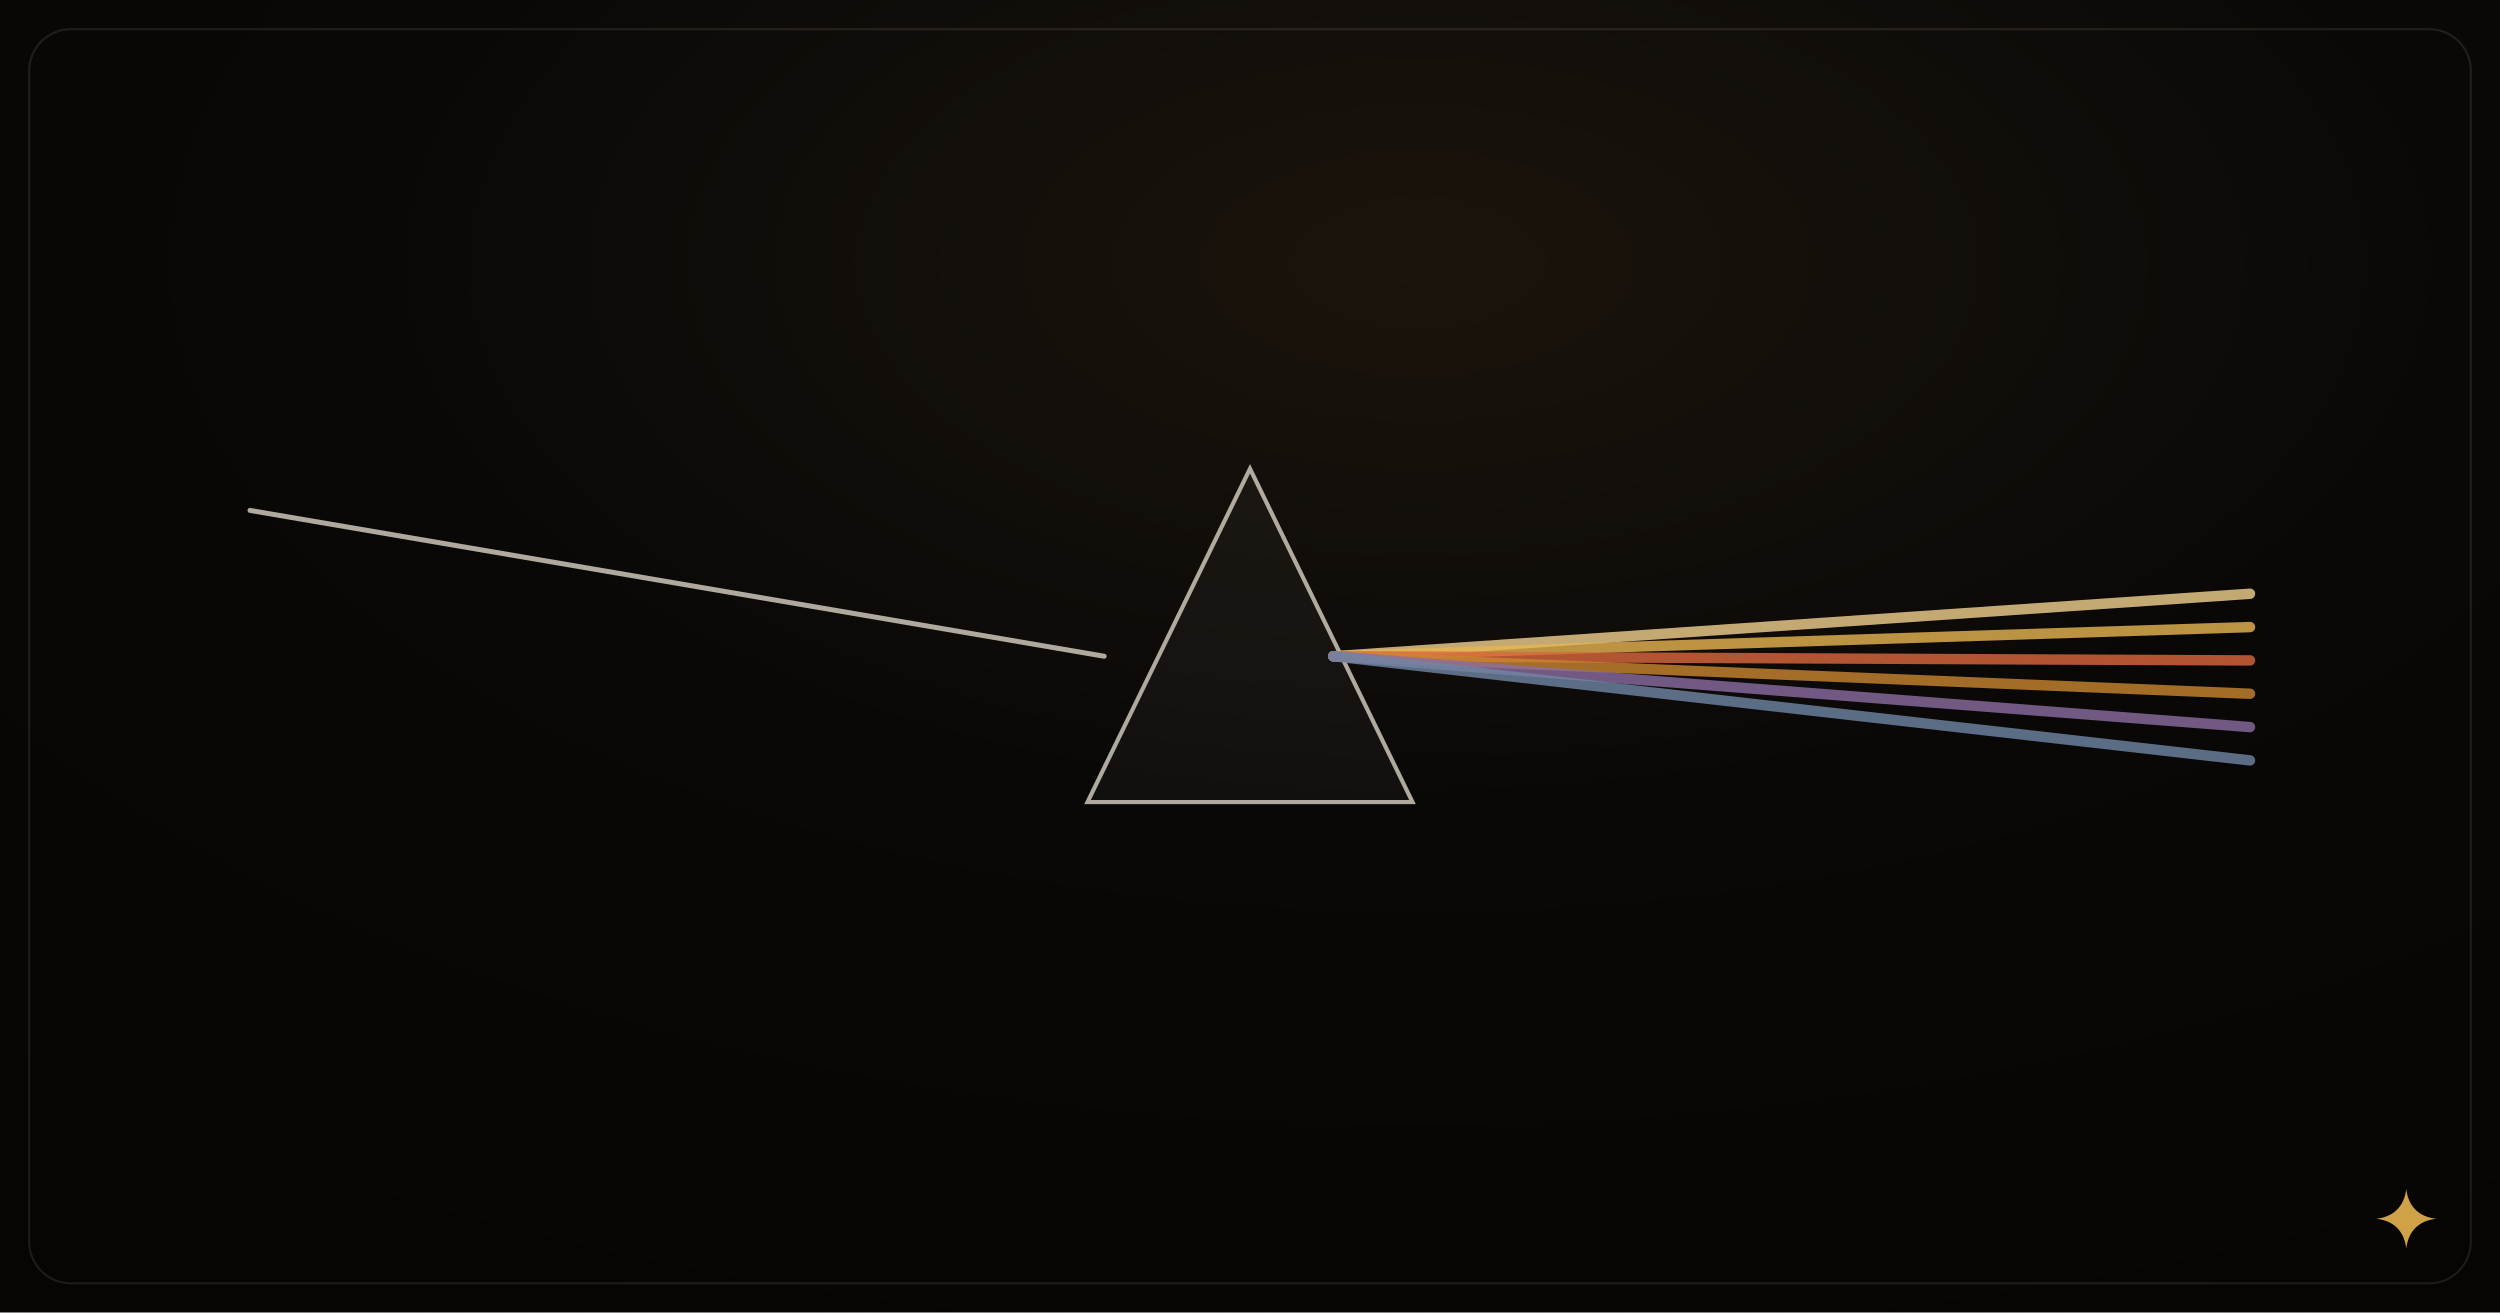
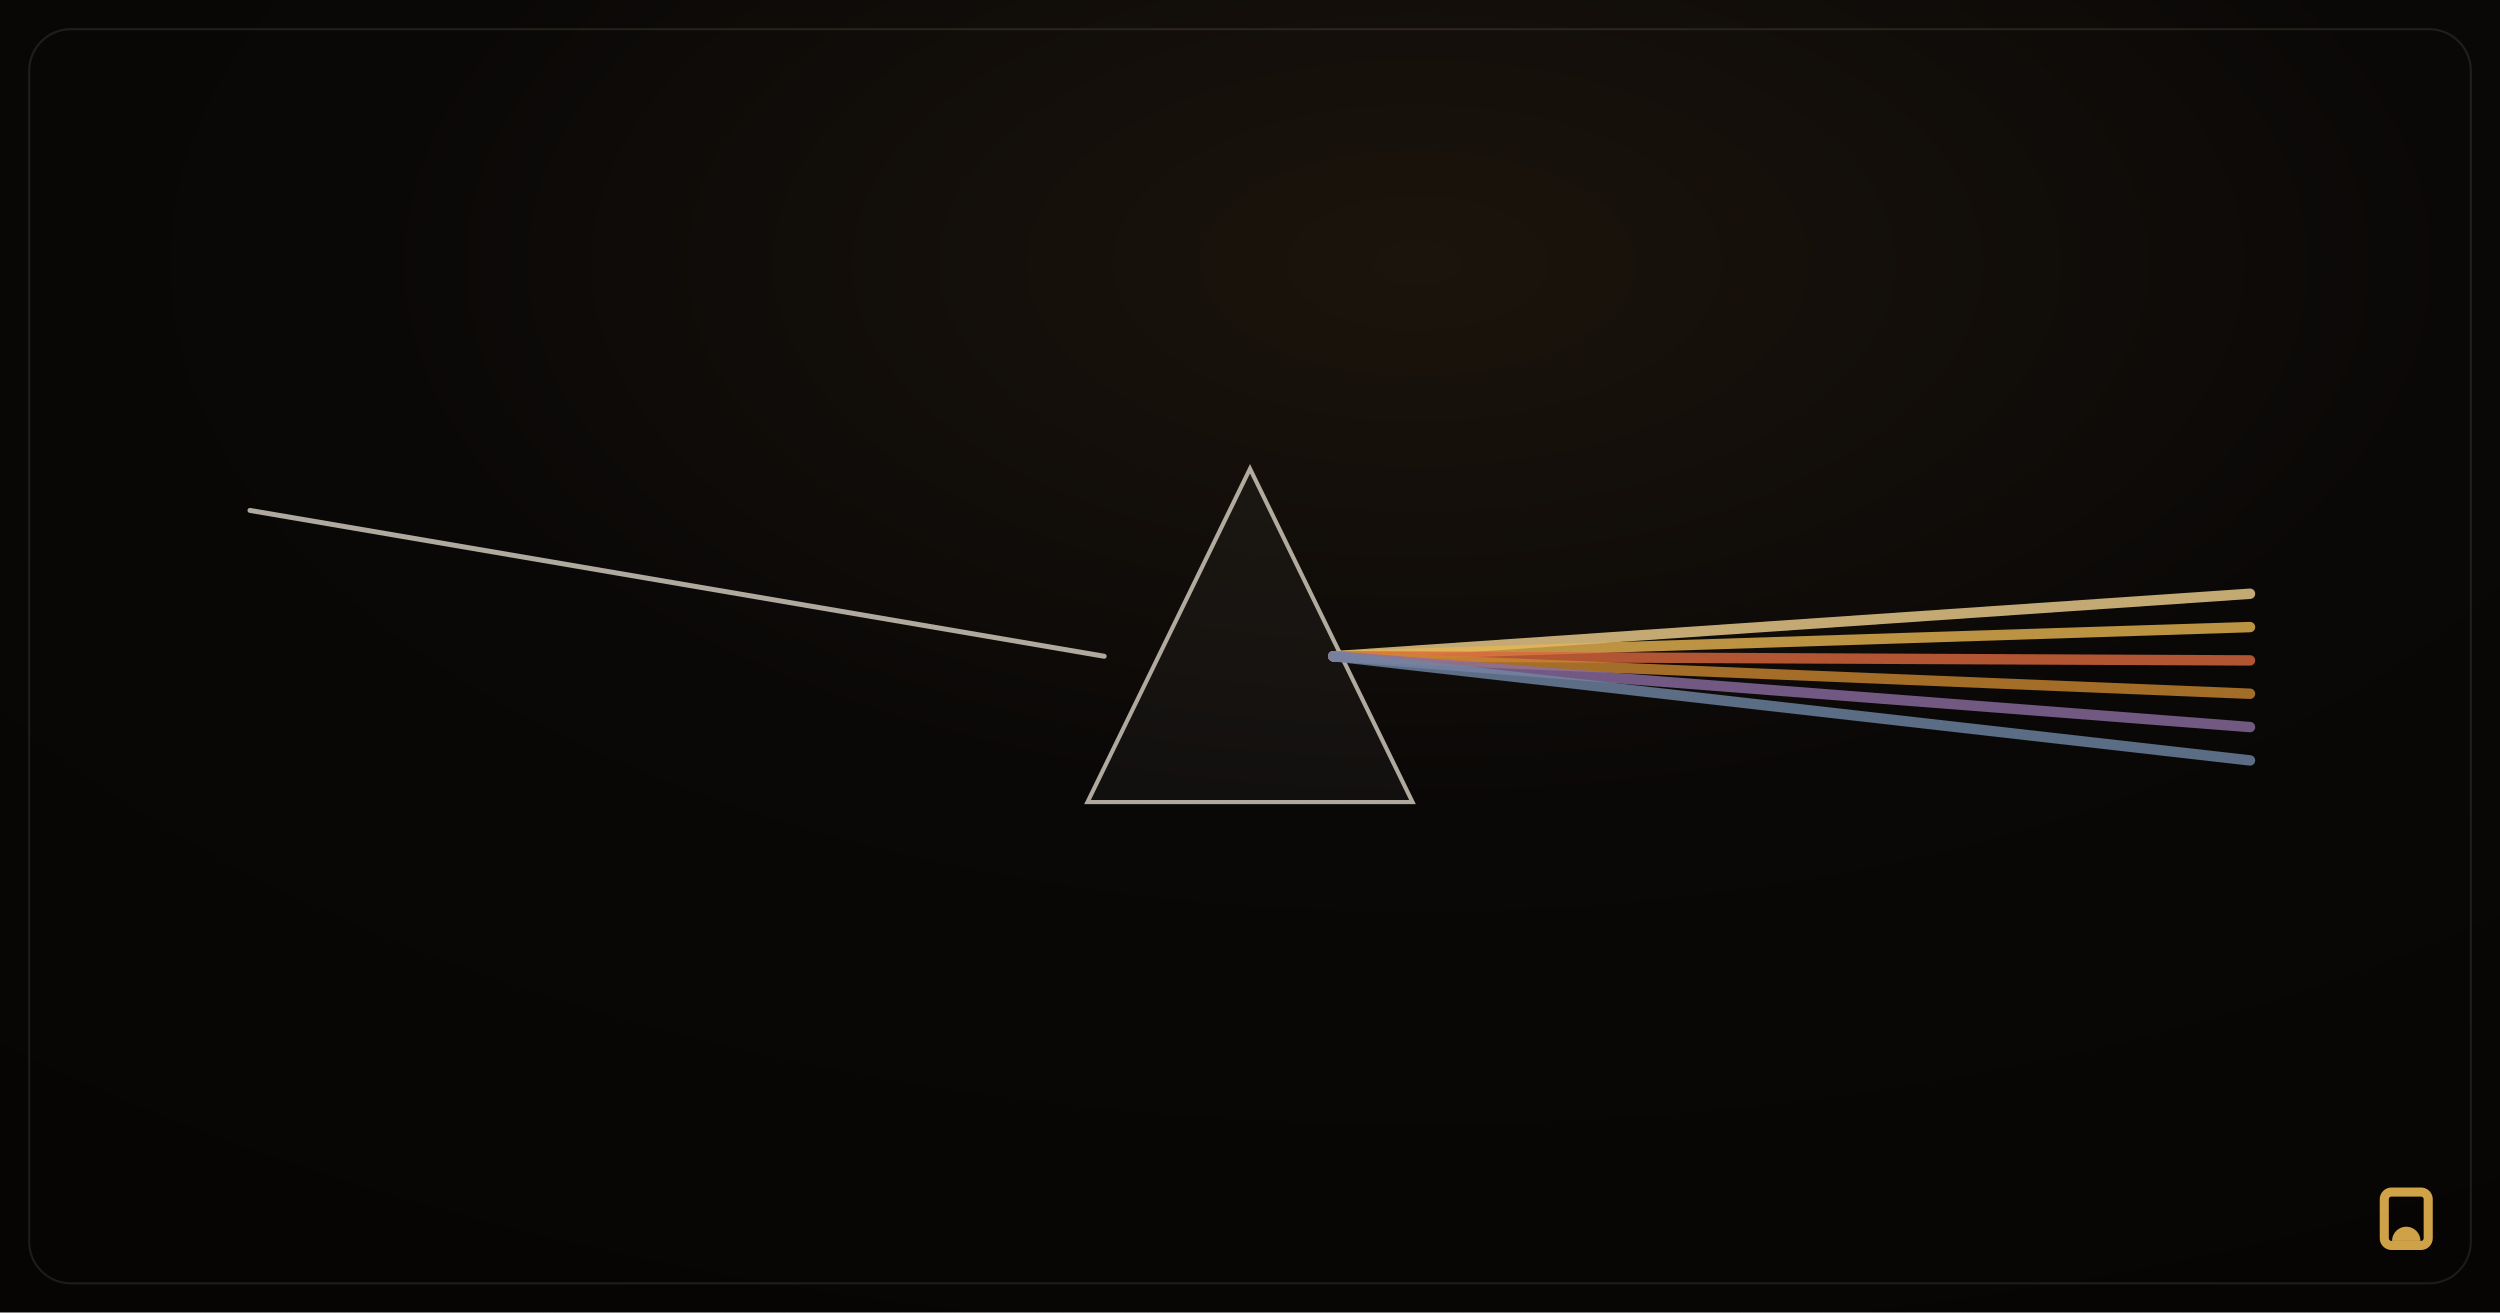
<svg xmlns="http://www.w3.org/2000/svg" viewBox="0 0 1200 630" width="1200" height="630" role="img">
  <defs>
    <radialGradient id="glow" cx="56.65%" cy="20%" r="90%">
      <stop offset="0%" stop-color="#1B140C" />
      <stop offset="46%" stop-color="#0A0807" />
      <stop offset="100%" stop-color="#060504" />
    </radialGradient>
    <radialGradient id="bloom" cx="50%" cy="50%" r="50%">
      <stop offset="0%" stop-color="#E6B450" stop-opacity="0.55" />
      <stop offset="55%" stop-color="#E6B450" stop-opacity="0.12" />
      <stop offset="100%" stop-color="#E6B450" stop-opacity="0" />
    </radialGradient>
    <linearGradient id="leak" x1="0" y1="0" x2="1" y2="1">
      <stop offset="0%" stop-color="#C8852F" stop-opacity="0.30" />
      <stop offset="40%" stop-color="#0A0807" stop-opacity="0.2" />
      <stop offset="100%" stop-color="#060504" stop-opacity="0.1" />
    </linearGradient>
    <linearGradient id="vgrain" x1="0" y1="0" x2="0" y2="1">
      <stop offset="0%" stop-color="#C8852F" stop-opacity="0.22" />
      <stop offset="60%" stop-color="#0A0807" />
      <stop offset="100%" stop-color="#060504" />
    </linearGradient>
    <filter id="grain">
      <feTurbulence type="fractalNoise" baseFrequency="0.9" numOctaves="2" stitchTiles="stitch" />
      <feColorMatrix type="saturate" values="0" />
    </filter>
  </defs>
  <rect x="0" y="0" width="1200" height="630" fill="url(#glow)" />
  <line x1="120" y1="245" x2="530" y2="315" stroke="#F4ECDD" stroke-width="2.4" stroke-linecap="round" opacity="0.7" />
  <polygon points="600,225 522,385 678,385" fill="rgba(244,236,221,0.05)" stroke="#F4ECDD" stroke-width="2" opacity=".7" />
  <line x1="640" y1="315" x2="1080" y2="285" stroke="#F0CF8C" stroke-width="5" stroke-linecap="round" opacity="0.8" />
  <line x1="640" y1="315" x2="1080" y2="301" stroke="#E6B450" stroke-width="5" stroke-linecap="round" opacity="0.8" />
  <line x1="640" y1="315" x2="1080" y2="317" stroke="#D9663C" stroke-width="5" stroke-linecap="round" opacity="0.8" />
  <line x1="640" y1="315" x2="1080" y2="333" stroke="#C8852F" stroke-width="5" stroke-linecap="round" opacity="0.8" />
  <line x1="640" y1="315" x2="1080" y2="349" stroke="#8A6BA0" stroke-width="5" stroke-linecap="round" opacity="0.8" />
  <line x1="640" y1="315" x2="1080" y2="365" stroke="#6E84A3" stroke-width="5" stroke-linecap="round" opacity="0.8" />
  <rect x="0" y="0" width="1200" height="630" filter="url(#grain)" opacity="0.05" style="mix-blend-mode:overlay" />
  <rect x="14" y="14" width="1172" height="602" rx="20" fill="none" stroke="rgba(245,232,210,0.10)" stroke-width="1" />
  <g transform="translate(1140 570) scale(0.30)" opacity="0.9">
-     <path d="M50 2 C53 30 70 47 98 50 C70 53 53 70 50 98 C47 70 30 53 2 50 C30 47 47 30 50 2 Z" fill="#E6B450" />
+     <svg width="100" height="100" viewBox="0 0 560 660" fill="#E6B450">
+       <rect x="48" y="48" width="464" height="564" rx="76" fill="none" stroke="#E6B450" stroke-width="96" />
+       <path d="M130 564a150 150 0 0 1 300 0Z" />
+     </svg>
  </g>
</svg>
